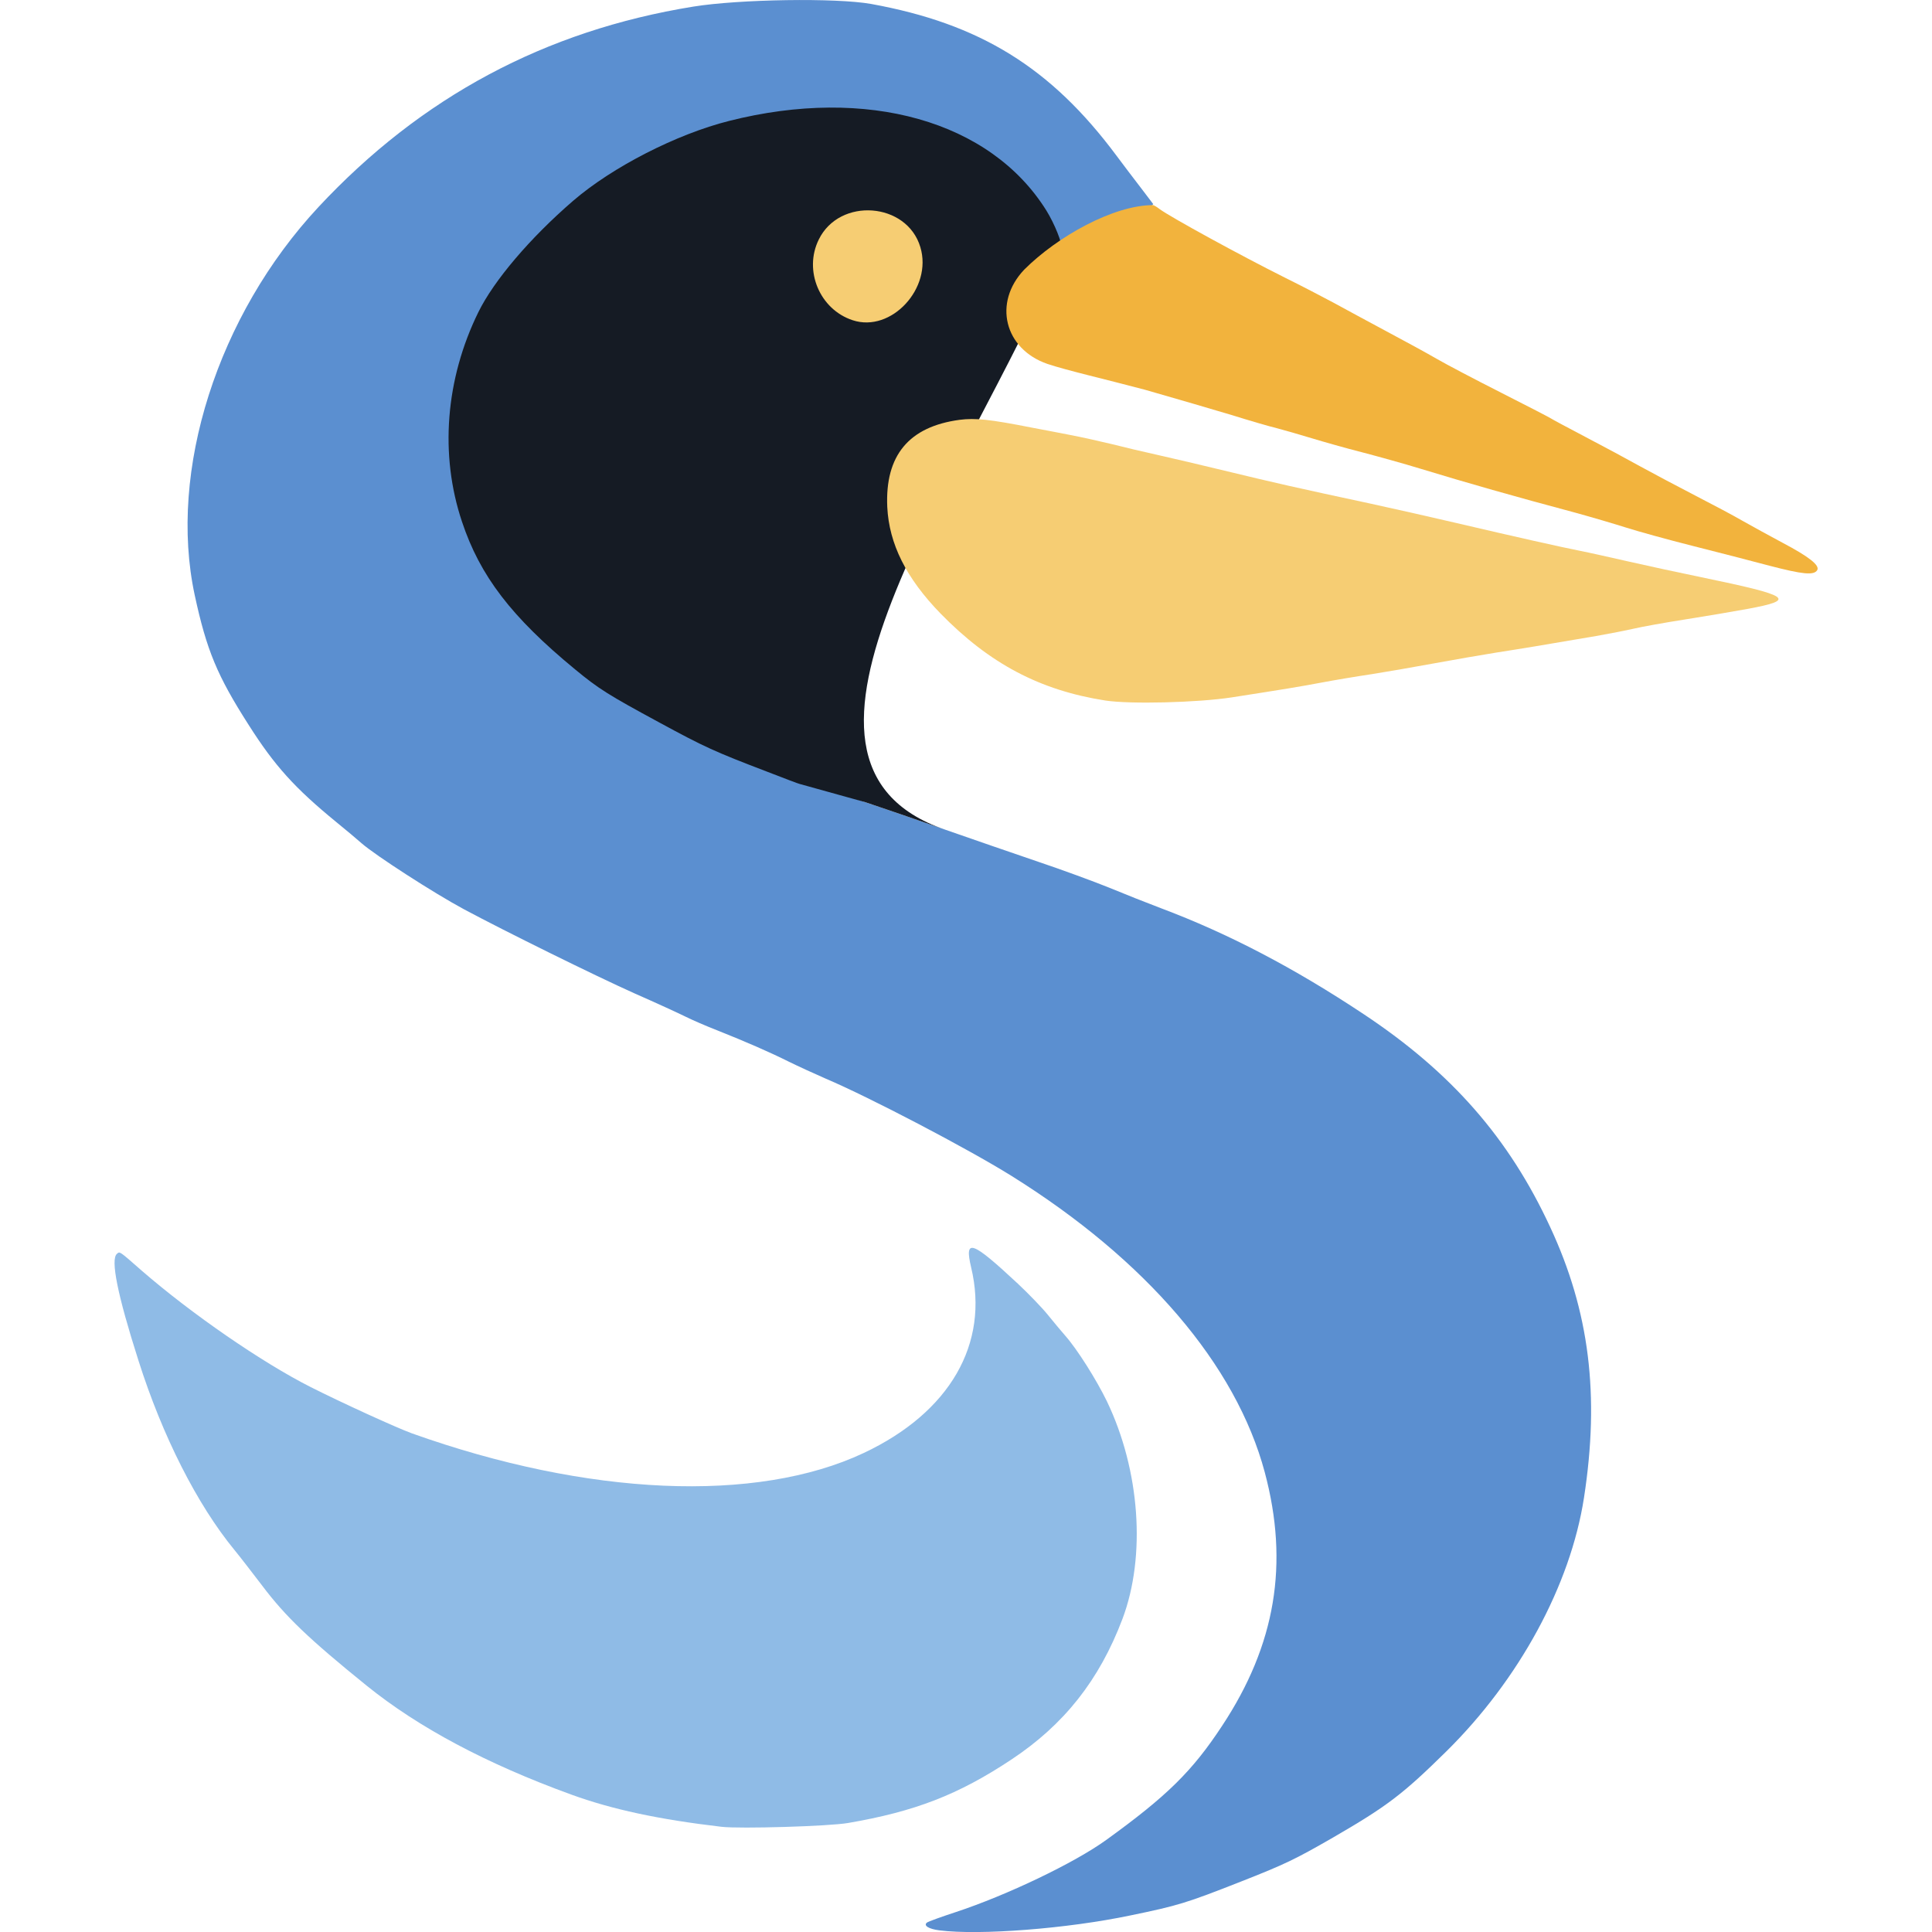
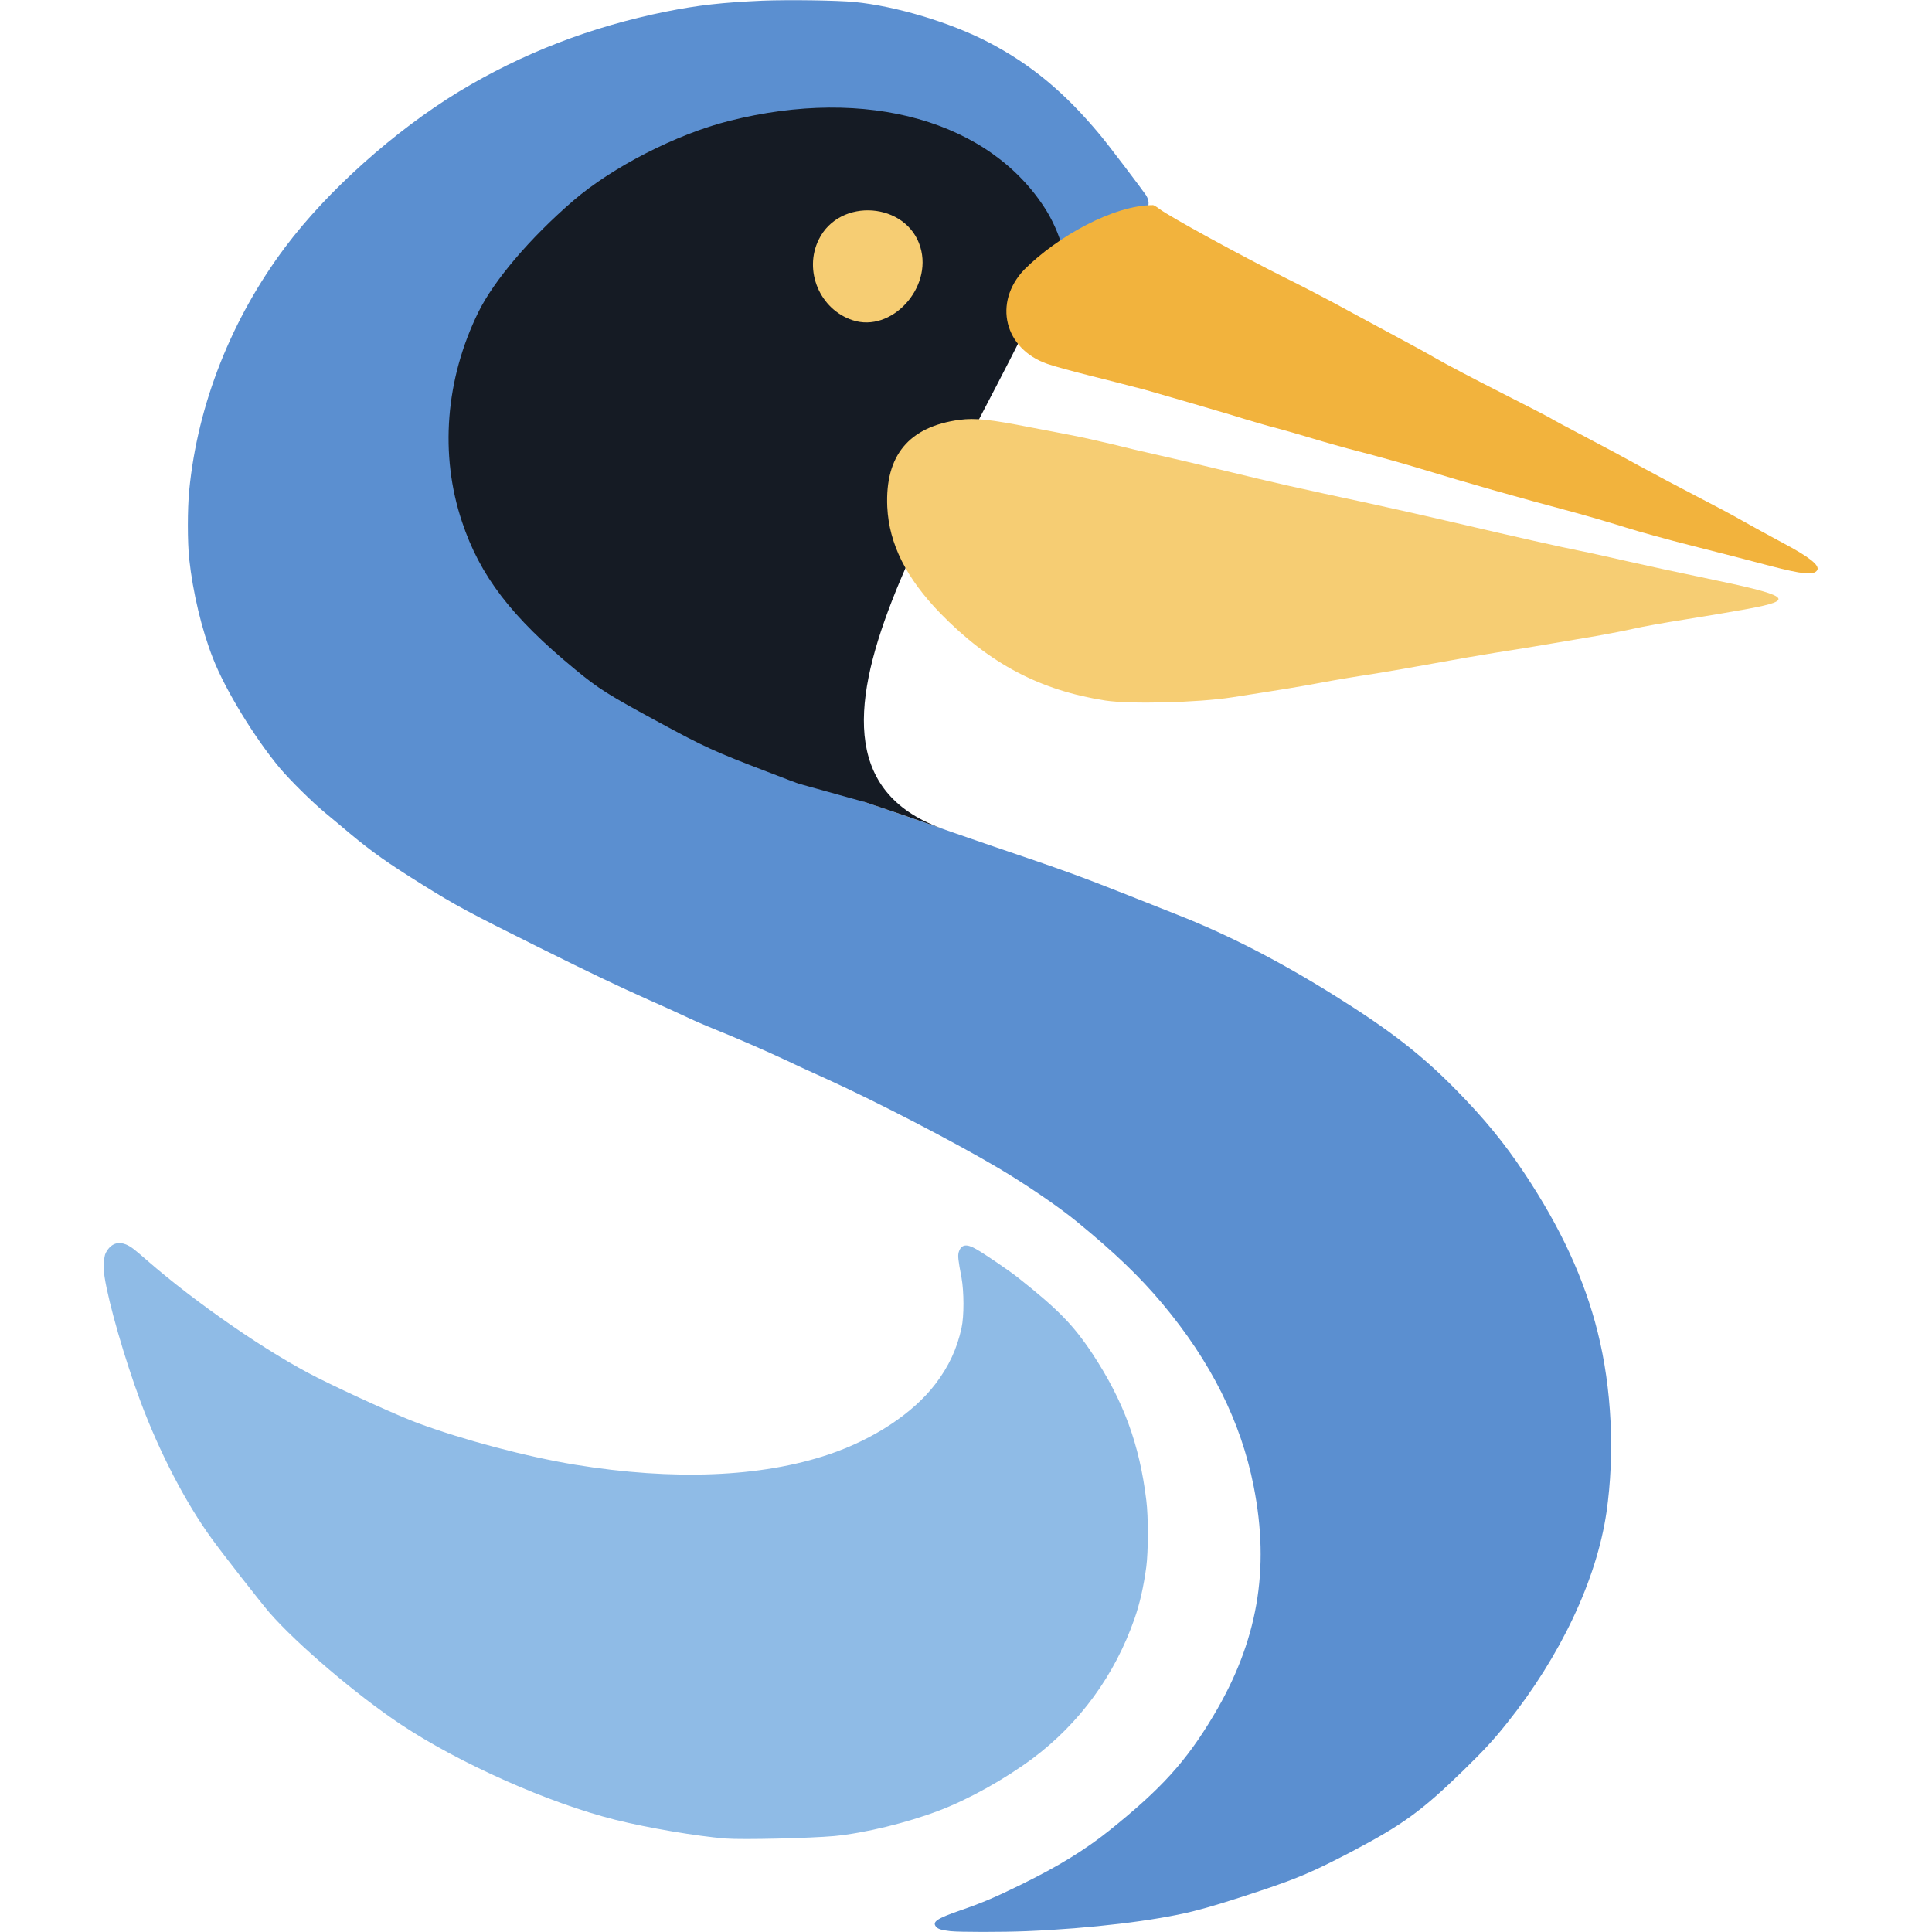
<svg xmlns="http://www.w3.org/2000/svg" viewBox="192.8 119 1168 1168">
-   <path fill-rule="evenodd" fill="#5b8fd0" d="M760.7 1286.0C754.3 1285.2 750.9 1283.1 753.2 1281.3C753.9 1280.7 761.7 1277.9 770.5 1275.0C801.5 1264.8 842.4 1245.2 861.5 1231.4C898.2 1204.9 913.6 1189.8 931.6 1162.4C964.0 1113.4 972.2 1064.3 957.4 1009.0C940.0 944.1 885.7 880.6 804.0 829.7C777.8 813.4 718.4 782.3 692.0 771.1C685.1 768.1 675.1 763.5 669.6 760.8C658.4 755.2 644.0 748.9 626.4 741.9C619.7 739.3 611.2 735.6 607.4 733.7C603.6 731.8 589.7 725.4 576.5 719.6C552.8 709.0 497.3 681.6 473.1 668.6C454.9 658.8 419.6 636.0 411.4 628.8C408.7 626.4 401.8 620.6 396.0 615.9C371.1 595.5 358.9 582.1 343.1 557.2C324.1 527.5 317.7 512.1 310.5 478.7C294.4 403.7 324.3 309.7 385.3 244.2C447.3 177.7 522.3 137.5 611.9 123.0C639.7 118.5 698.4 117.6 719.5 121.4C785.1 133.3 828.1 159.8 867.7 213.0C871.6 218.2 878.2 227.0 882.4 232.4L890.0 242.4L882.2 250.4C877.9 254.9 862.8 270.8 848.6 285.8C834.4 300.7 822.7 313.0 822.6 313.0C822.5 313.0 824.1 309.5 826.2 305.2C838.2 281.1 833.5 257.0 811.9 231.9C786.4 202.3 740.8 185.7 689.6 187.3C642.8 188.8 603.6 200.9 561.4 227.1C541.6 239.3 514.1 265.2 498.2 286.5C467.8 327.2 458.7 385.5 475.1 434.4C485.9 466.8 504.0 490.7 540.5 520.7C554.8 532.5 560.4 536.0 591.6 552.9C623.7 570.3 662.3 586.2 716.0 604.0C725.6 607.2 747.2 614.6 764.0 620.5C780.8 626.4 806.2 635.1 820.5 640.0C834.8 644.8 854.1 651.9 863.5 655.7C872.9 659.6 886.8 665.1 894.5 668.0C935.5 683.4 975.4 704.3 1017.5 732.3C1070.3 767.4 1105.1 807.1 1130.0 860.9C1153.7 911.8 1160.0 962.4 1150.4 1024.5C1142.2 1077.4 1111.2 1134.4 1067.1 1177.9C1040.7 1203.9 1031.3 1211.0 998.5 1230.0C975.9 1243.0 969.8 1246.0 942.8 1256.6C910.0 1269.5 905.2 1271.0 876.1 1277.0C838.0 1285.0 785.0 1289.1 760.7 1286.0Z" />
+   <path fill-rule="evenodd" fill="#5b8fd0" d="M767.4 1286.5C762.0 1285.9 759.7 1285.2 758.6 1283.7C756.3 1280.8 759.4 1278.8 773.2 1274.0C786.8 1269.3 794.5 1266.0 810.2 1258.3C832.8 1247.2 848.6 1237.5 863.5 1225.6C894.9 1200.4 909.9 1183.9 926.4 1156.2C953.1 1111.6 960.7 1067.9 950.7 1017.5C943.0 978.4 924.8 942.1 895.4 907.0C881.8 890.8 866.7 876.3 844.0 857.7C833.2 848.8 813.3 835.2 796.8 825.4C770.0 809.5 723.1 785.2 693.0 771.5C684.9 767.9 673.5 762.6 667.8 759.9C656.1 754.4 638.0 746.5 624.3 741.0C619.3 739.0 611.2 735.5 606.3 733.1C601.3 730.8 592.0 726.5 585.5 723.7C565.2 714.6 550.7 707.7 518.5 691.7C475.9 670.5 468.1 666.3 447.8 653.6C427.3 640.8 418.0 634.3 404.1 622.7C399.2 618.6 392.7 613.1 389.5 610.5C381.4 603.8 368.3 590.8 362.1 583.5C346.8 565.2 329.0 536.1 321.6 517.1C314.7 499.6 309.4 477.1 307.2 457.0C306.1 446.7 306.1 426.7 307.2 415.4C312.3 363.3 332.8 311.6 365.3 268.3C390.8 234.3 431.3 198.1 470.2 174.4C508.5 151.2 550.2 135.1 595.5 126.0C615.0 122.1 629.4 120.5 654.0 119.4C670.4 118.8 698.4 119.2 709.3 120.2C734.6 122.7 767.4 132.6 790.3 144.5C816.1 157.9 836.6 175.0 857.8 200.5C862.7 206.3 883.8 234.2 885.7 237.1C887.6 240.3 887.7 243.2 885.8 246.0C884.4 248.1 849.1 285.6 840.5 294.0C835.0 299.4 832.5 301.1 831.3 300.0C830.3 299.2 830.3 296.3 831.3 291.2C832.5 285.4 832.5 273.4 831.3 268.2C829.2 259.3 825.6 251.0 819.8 242.4C800.8 213.8 766.5 195.0 722.4 188.9C711.5 187.5 687.8 187.1 675.0 188.2C641.7 191.1 613.1 199.3 584.0 214.3C557.4 228.1 541.4 240.0 519.5 262.3C510.2 271.8 504.5 278.2 498.6 286.2C471.1 322.7 460.7 373.3 471.1 419.5C476.9 445.5 488.7 468.3 507.4 489.5C520.5 504.5 544.4 525.2 560.0 535.0C574.4 544.2 608.1 561.8 628.0 570.6C655.1 582.7 672.5 589.2 727.5 607.9C742.8 613.2 761.4 619.6 769.0 622.3C776.6 624.9 787.9 628.9 794.2 631.0C835.0 644.8 846.0 648.8 874.8 660.2C886.3 664.8 899.8 670.1 904.8 672.1C935.5 684.2 966.8 700.3 1000.3 721.3C1032.8 741.6 1052.4 756.8 1072.8 777.6C1090.2 795.3 1102.3 810.1 1114.2 828.0C1136.4 861.3 1150.7 892.4 1158.7 924.4C1167.2 958.3 1169.1 997.9 1164.0 1033.3C1158.0 1074.1 1136.2 1120.3 1103.7 1160.9C1095.8 1170.8 1090.1 1177.0 1077.5 1189.3C1052.3 1213.8 1041.1 1222.0 1009.8 1238.5C986.8 1250.5 977.5 1254.5 955.0 1262.0C936.7 1268.1 924.1 1272.0 914.0 1274.5C891.1 1280.2 852.1 1284.9 813.5 1286.5C799.3 1287.1 773.0 1287.1 767.4 1286.5Z" />
  <path fill-rule="evenodd" fill="#151b24" d="M656.5 585.5C624.8 573.4 618.7 570.6 591.6 555.9C560.4 539.0 554.8 535.5 540.5 523.7C502.0 492.0 483.0 467.2 472.1 434.4C458.5 393.9 462.1 348.2 482.0 307.7C491.4 288.6 513.2 262.9 539.4 240.3C563.0 220.0 601.8 200.1 633.6 192.1C717.0 171.0 791.6 192.1 825.4 246.3C830.4 254.4 834.9 265.6 835.0 270.3C775 410 644.0 579.2 764 620.5C747.2 614.6 725.6 607.2 716.0 604.0L676.1 592.9C675.8 592.9 667.0 589.6 656.5 585.5ZM731.1 306.9C746.5 298.7 752.1 279.2 743.9 262.9C739.5 254.1 726.8 248.3 714.3 249.3C697.1 250.6 687.5 261.3 687.5 279.0C687.5 303.9 709.9 318.2 731.1 306.9Z" />
  <path fill-rule="evenodd" fill="#f2b33d" d="M1262.5 461.0C1252.0 458.2 1231.1 452.8 1216.0 449.0C1200.9 445.2 1182.9 440.2 1176.0 438.0C1169.1 435.8 1155.2 431.7 1145.0 428.9C1108.3 419.1 1080.2 411.1 1051.0 402.2C1041.9 399.4 1026.4 395.1 1016.5 392.5C1006.6 390.0 992.9 386.1 986.0 384.0C979.1 381.9 969.7 379.2 965.2 378.0C960.6 376.9 948.2 373.3 937.7 370.0C927.1 366.8 903.4 359.9 884.9 354.6C860.0 348.0 838.0 343.0 826.0 339.0C800.0 330.0 793.0 302.0 812.0 282.0C832.0 262.0 866.0 243.0 889.9 243.0C890.3 243.0 892.2 244.1 894.0 245.5C900.7 250.4 942.5 273.3 969.5 286.8C979.4 291.7 992.7 298.6 999.0 302.0C1005.3 305.5 1019.7 313.2 1031.0 319.3C1042.3 325.3 1056.0 332.8 1061.5 336.0C1067.0 339.2 1084.5 348.4 1100.5 356.5C1116.5 364.6 1130.0 371.6 1130.5 372.0C1131.0 372.4 1140.3 377.4 1151.0 383.0C1161.7 388.6 1176.8 396.7 1184.5 401.0C1192.2 405.2 1207.0 413.1 1217.5 418.5C1228.0 423.9 1241.0 430.8 1246.5 434.0C1252.0 437.1 1262.7 443.0 1270.4 447.1C1286.5 455.6 1293.1 460.8 1291.4 463.7C1289.4 466.9 1282.8 466.3 1262.5 461.0Z" />
  <path fill-rule="evenodd" fill="#f6cd73" d="M861.0 542.5C821.4 536.3 791.0 520.2 761.4 489.9C740.6 468.5 730.3 447.8 729.2 425.5C727.8 394.3 742.3 376.9 773.0 372.8C782.5 371.6 791.1 372.5 816.5 377.5C823.1 378.7 833.7 380.8 840.0 382.0C846.3 383.2 857.6 385.7 865.0 387.5C872.4 389.4 884.8 392.3 892.5 394.0C900.2 395.7 919.3 400.2 935.0 404.0C963.9 411.0 976.7 413.9 1021.5 423.5C1035.2 426.5 1058.0 431.6 1072.0 434.9C1109.6 443.7 1137.3 449.9 1148.0 452.0C1153.2 453.0 1166.5 456.0 1177.5 458.5C1188.5 461.0 1208.3 465.3 1221.5 468.0C1275.6 479.2 1279.1 481.6 1249.4 487.1C1240.7 488.7 1223.6 491.6 1211.5 493.5C1199.3 495.4 1185.5 497.9 1180.8 499.0C1176.0 500.1 1165.7 502.1 1157.8 503.5C1124.4 509.2 1113.6 511.0 1097.5 513.5C1088.2 515.0 1071.3 517.9 1060.0 520.0C1048.7 522.1 1031.8 525.0 1022.5 526.5C1013.1 527.9 999.4 530.2 992.0 531.6C978.8 534.1 969.6 535.6 937.5 540.6C916.7 543.8 876.0 544.8 861.0 542.5Z" />
-   <path fill-rule="evenodd" fill="#8fbbe6" d="M629.0 1223.4C590.7 1218.9 562.9 1212.9 538.1 1203.9C486.7 1185.2 445.7 1163.3 414.5 1138.1C379.5 1109.8 365.4 1096.3 351.3 1077.6C345.4 1069.9 337.9 1060.1 334.5 1056.0C312.0 1028.6 291.0 987.2 276.5 941.5C263.8 901.7 259.5 880.3 263.5 877.0C265.3 875.5 264.6 875.0 278.5 887.2C308.7 913.4 351.1 942.6 380.5 957.5C399.7 967.2 432.4 982.1 441.7 985.5C548.1 1023.5 650.0 1028.0 715.0 997.4C767.0 972.9 791.0 931.4 779.9 885.2C775.7 867.4 780.2 869.0 808.2 895.1C814.7 901.2 822.8 909.6 826.2 913.8C829.6 918.0 834.4 923.8 836.8 926.5C843.9 934.5 855.6 953.0 862.0 966.2C882.0 1007.9 885.7 1059.7 871.4 1097.7C857.4 1134.7 836.1 1161.7 804.0 1182.9C772.2 1204.0 745.8 1214.2 705.5 1221.1C694.0 1223.1 640.2 1224.7 629.0 1223.4Z" />
+   <path fill-rule="evenodd" fill="#8fbbe6" d="M631.5 1230.5C614.0 1229.1 584.6 1224.1 564.9 1219.2C524.9 1209.2 470.8 1185.2 435.4 1161.7C408.8 1144.1 372.1 1112.8 355.6 1093.8C350.0 1087.2 327.2 1058.1 320.8 1049.2C305.1 1027.6 289.3 997.3 277.7 966.2C268.2 940.6 258.5 907.1 256.0 890.9C255.2 885.8 255.5 878.8 256.7 876.5C260.4 869.4 266.5 868.6 273.7 874.2C274.8 875.0 278.3 878.0 281.5 880.8C311.8 907.2 355.2 937.1 384.9 952.0C404.3 961.7 434.2 975.2 445.0 979.2C472.8 989.5 510.8 999.6 540.5 1004.5C600.0 1014.2 652.8 1012.1 693.8 998.3C721.1 989.1 744.9 973.3 758.3 955.7C766.4 945.1 771.4 934.3 774.1 921.8C775.7 914.6 775.6 899.8 774.1 891.5C772.0 880.5 771.8 878.3 772.4 876.0C773.9 871.3 777.0 870.7 783.0 874.2C787.7 876.8 802.9 887.2 808.0 891.2C832.5 910.6 841.6 919.9 853.3 937.5C872.0 965.9 881.7 992.1 885.8 1026.0C887.1 1036.1 887.0 1057.1 885.8 1066.2C884.2 1078.2 881.8 1088.7 878.7 1097.5C866.8 1131.7 845.5 1160.9 816.8 1182.3C799.9 1194.8 778.4 1206.8 760.5 1213.6C741.1 1221.0 715.7 1227.2 697.2 1229.0C682.7 1230.3 641.8 1231.3 631.5 1230.5Z" />
  <path fill-rule="evenodd" fill="#f6cd73" d="M708.3 312.6C688.4 306.1 678.5 282.6 687.8 263.8C700.4 238.1 741.1 241.2 749.2 268.4C756.7 293.2 731.6 320.3 708.3 312.6Z" />
</svg>
